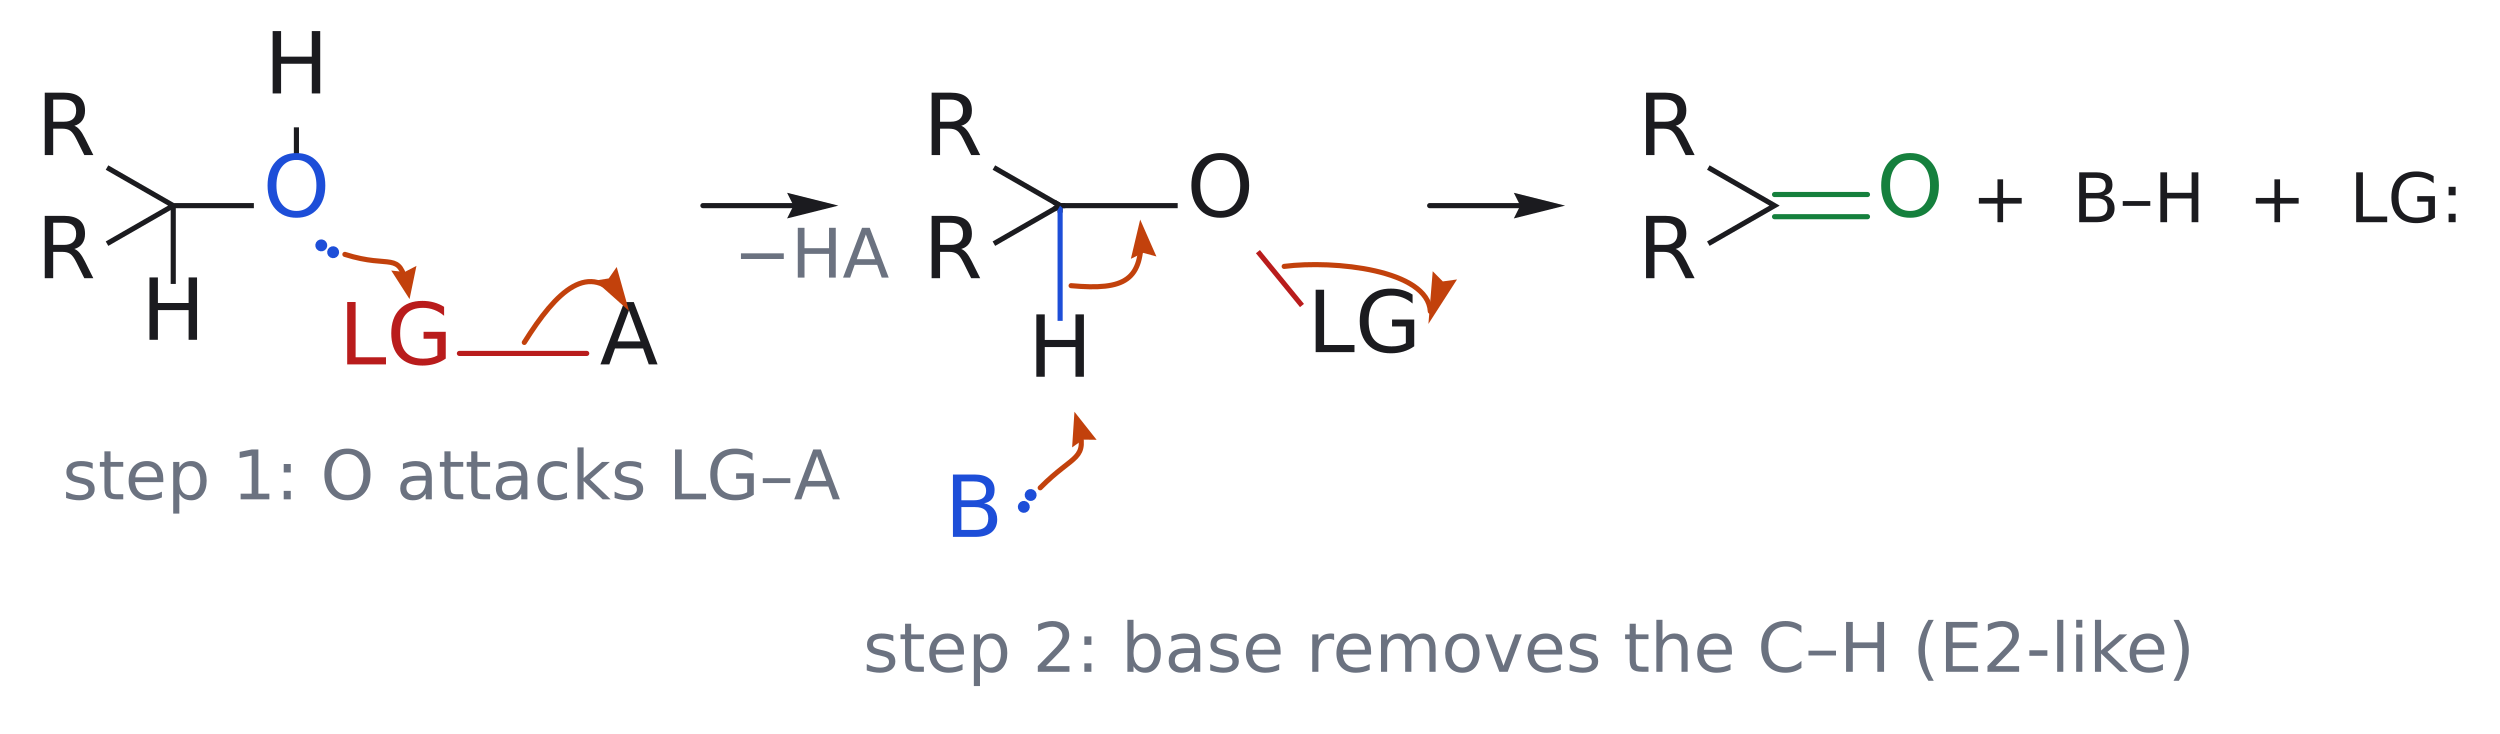
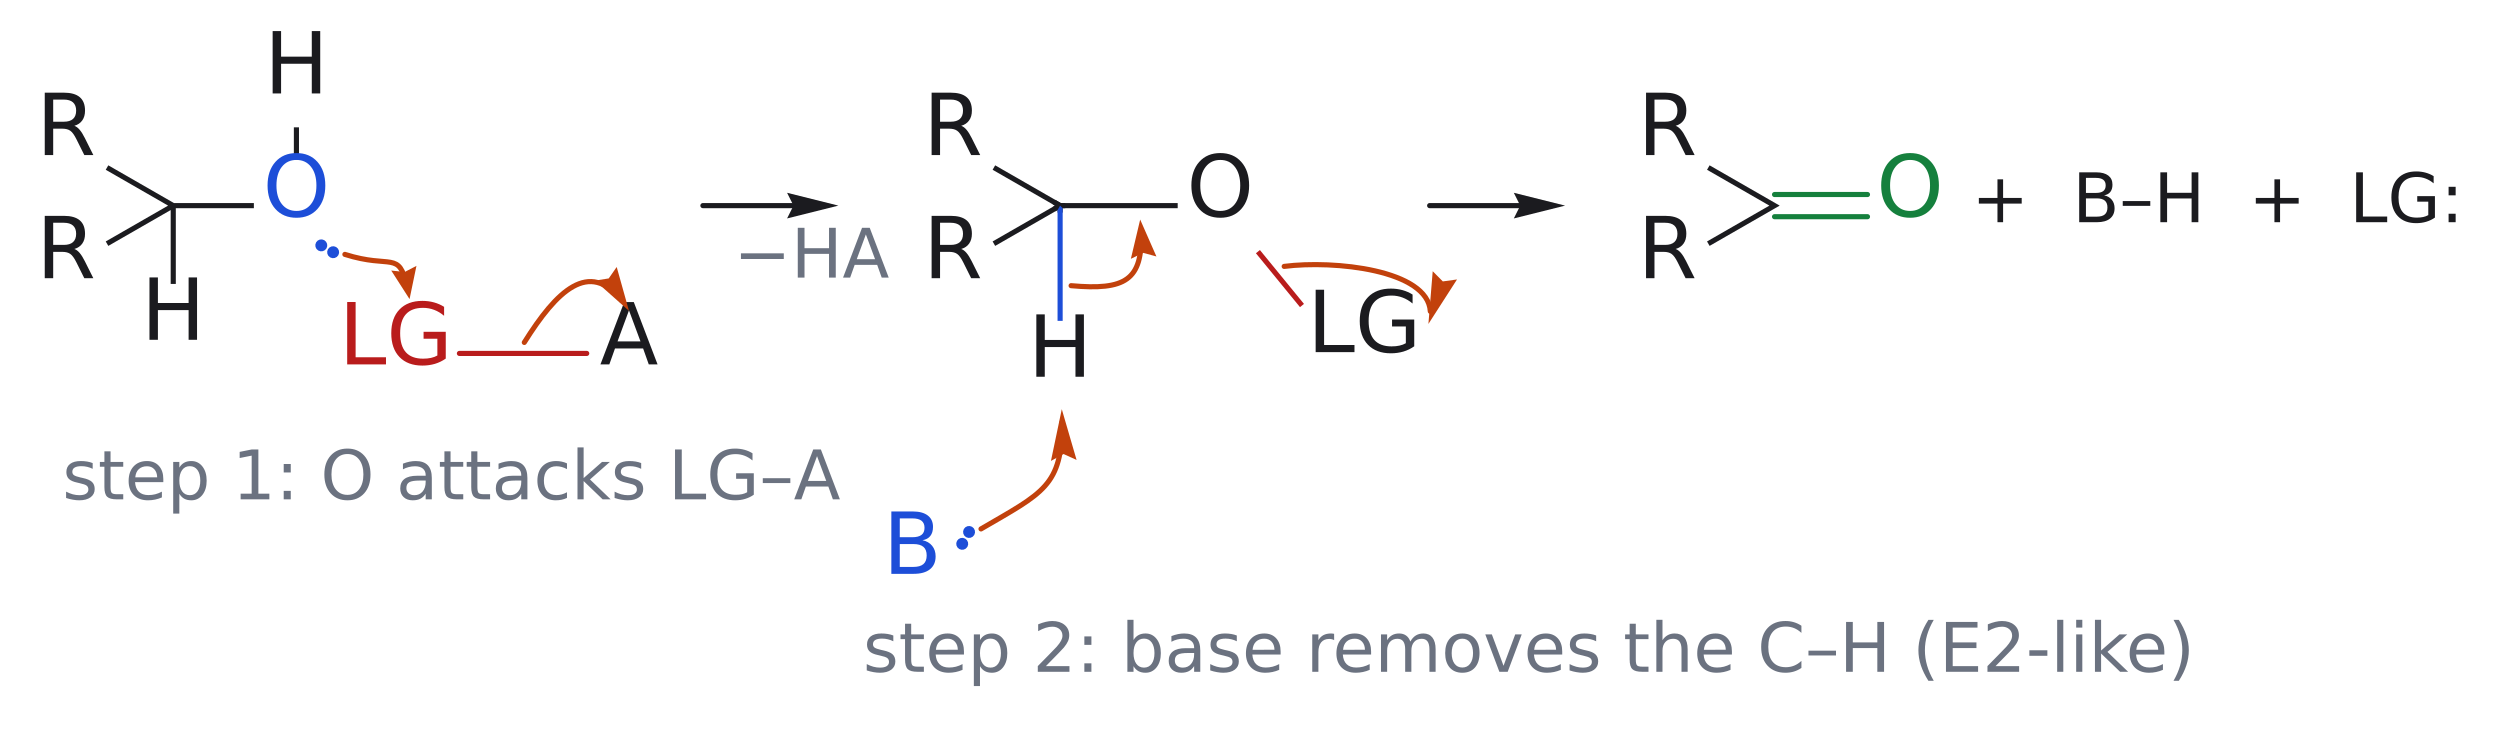
<svg xmlns="http://www.w3.org/2000/svg" viewBox="-58.34 -70.109 850.972 250.242" width="528" height="155">
  <style>.c-ink.fill{fill:#1b1b1f}.c-ink.stroke{stroke:#1b1b1f}.c-arrow.fill{fill:#c2410c}.c-arrow.stroke{stroke:#c2410c}.c-nu.fill{fill:#1d4ed8}.c-nu.stroke{stroke:#1d4ed8}.c-el.fill{fill:#b91c1c}.c-el.stroke{stroke:#b91c1c}.c-good.fill{fill:#15803d}.c-good.stroke{stroke:#15803d}.c-muted.fill{fill:#6b7280}.c-muted.stroke{stroke:#6b7280}@media (prefers-color-scheme: dark){.c-ink.fill{fill:#e6e6ea}.c-ink.stroke{stroke:#e6e6ea}.c-arrow.fill{fill:#ff9f5a}.c-arrow.stroke{stroke:#ff9f5a}.c-nu.fill{fill:#8ab4ff}.c-nu.stroke{stroke:#8ab4ff}.c-el.fill{fill:#ff8a8a}.c-el.stroke{stroke:#ff8a8a}.c-good.fill{fill:#6ee7a0}.c-good.stroke{stroke:#6ee7a0}.c-muted.fill{fill:#9ca3af}.c-muted.stroke{stroke:#9ca3af}}</style>
  <path class="c-el stroke" d="M97.575 50.4 L140.985 50.4 " fill="none" stroke-width="1.75" stroke-linecap="round" stroke-linejoin="round" />
  <path class="c-good stroke" d="M546 -3.78 L577.692 -3.78 " fill="none" stroke-width="1.75" stroke-linecap="round" stroke-linejoin="round" />
  <path class="c-good stroke" d="M546 3.78 L577.692 3.78 " fill="none" stroke-width="1.75" stroke-linecap="round" stroke-linejoin="round" />
  <path class="c-ink fill stroke" d="M303.275 0.875 L304.15 0.875 L304.15 -0.875 L302.634 -0.875 L302.4 0 Z M301.525 1.512 L301.525 2.387 L303.275 2.387 L303.275 0.875 L302.4 0 Z M302.634 -0.875 L300.757 -1.953 L299.885 -0.436 L300.644 0 L302.4 0 Z M300.644 0 L299.885 0.436 L300.757 1.953 L301.525 1.512 L302.4 0 Z " stroke-width="0" stroke-linecap="round" stroke-linejoin="round" />
  <path class="c-ink fill stroke" d="M0.875 0.875 L27.492 0.875 L27.492 -0.875 L0.234 -0.875 L0 0 Z M42.875 -15.697 L42.875 -26.702 L41.125 -26.702 L41.125 -15.697 Z M-0.875 1.512 L-0.875 26.702 L0.875 26.702 L0.875 0.875 L0 0 Z M0.234 -0.875 L-22.145 -13.736 L-23.017 -12.219 L-1.756 0 L0 0 Z M-1.756 0 L-23.017 12.219 L-22.145 13.736 L-0.875 1.512 L0 0 Z M303.275 0.875 L342.492 0.875 L342.492 -0.875 L302.634 -0.875 L302.4 0 Z M302.634 -0.875 L280.255 -13.736 L279.383 -12.219 L300.644 0 L302.4 0 Z M300.644 0 L279.383 12.219 L280.255 13.736 L301.525 1.512 L302.4 0 Z M547.756 -0 L523.855 -13.736 L522.983 -12.219 L544.244 -0 Z M544.244 0 L522.983 12.219 L523.855 13.736 L547.756 0 Z " stroke-width="0" stroke-linecap="round" stroke-linejoin="round" />
  <path class="c-nu fill stroke" d="M301.525 1.512 L301.525 39.302 L303.275 39.302 L303.275 0.875 L302.4 0 Z " stroke-width="0" stroke-linecap="round" stroke-linejoin="round" />
  <path class="c-el fill stroke" d="M369.166 16.251 L384.194 34.619 L385.548 33.511 L370.52 15.143 Z " stroke-width="0" stroke-linecap="round" stroke-linejoin="round" />
  <text class="c-nu fill" xml:space="preserve" x="30.521" y="-16.456" font-family="DejaVu Sans" font-size="29.167" font-weight="normal" font-style="normal" text-decoration="none" dominant-baseline="text-before-edge">O</text>
  <path class="c-nu fill stroke" d="M53.51 15.306 C53.833 14.748 54.546 14.557 55.104 14.879 C55.662 15.201 55.853 15.914 55.531 16.472 C55.209 17.03 54.495 17.222 53.937 16.899 C53.379 16.577 53.188 15.864 53.51 15.306 Z " stroke-width="1.75" stroke-linecap="round" stroke-linejoin="round" />
  <path class="c-nu fill stroke" d="M49.469 12.972 C49.791 12.414 50.505 12.223 51.063 12.545 C51.621 12.868 51.812 13.581 51.49 14.139 C51.167 14.697 50.454 14.888 49.896 14.566 C49.338 14.244 49.147 13.53 49.469 12.972 Z " stroke-width="1.75" stroke-linecap="round" stroke-linejoin="round" />
  <text class="c-ink fill" xml:space="preserve" x="31.034" y="-58.442" font-family="DejaVu Sans" font-size="29.167" font-weight="normal" font-style="normal" text-decoration="none" dominant-baseline="text-before-edge">H</text>
  <text class="c-ink fill" xml:space="preserve" x="-10.966" y="25.558" font-family="DejaVu Sans" font-size="29.167" font-weight="normal" font-style="normal" text-decoration="none" dominant-baseline="text-before-edge">H</text>
  <text class="c-ink fill" xml:space="preserve" x="-46.673" y="-37.442" font-family="DejaVu Sans" font-size="29.167" font-weight="normal" font-style="normal" text-decoration="none" dominant-baseline="text-before-edge">R</text>
  <text class="c-ink fill" xml:space="preserve" x="-46.673" y="4.558" font-family="DejaVu Sans" font-size="29.167" font-weight="normal" font-style="normal" text-decoration="none" dominant-baseline="text-before-edge">R</text>
  <text class="c-el fill" xml:space="preserve" x="56.45" y="33.944" font-family="DejaVu Sans" font-size="29.167" font-weight="normal" font-style="normal" text-decoration="none" dominant-baseline="text-before-edge">LG</text>
  <text class="c-ink fill" xml:space="preserve" x="145.424" y="33.958" font-family="DejaVu Sans" font-size="29.167" font-weight="normal" font-style="normal" text-decoration="none" dominant-baseline="text-before-edge">A</text>
  <text class="c-ink fill" xml:space="preserve" x="345.521" y="-16.456" font-family="DejaVu Sans" font-size="29.167" font-weight="normal" font-style="normal" text-decoration="none" dominant-baseline="text-before-edge">O</text>
  <text class="c-ink fill" xml:space="preserve" x="291.434" y="38.158" font-family="DejaVu Sans" font-size="29.167" font-weight="normal" font-style="normal" text-decoration="none" dominant-baseline="text-before-edge">H</text>
  <text class="c-ink fill" xml:space="preserve" x="255.727" y="-37.442" font-family="DejaVu Sans" font-size="29.167" font-weight="normal" font-style="normal" text-decoration="none" dominant-baseline="text-before-edge">R</text>
  <text class="c-ink fill" xml:space="preserve" x="255.727" y="4.558" font-family="DejaVu Sans" font-size="29.167" font-weight="normal" font-style="normal" text-decoration="none" dominant-baseline="text-before-edge">R</text>
  <text class="c-ink fill" xml:space="preserve" x="386.675" y="29.758" font-family="DejaVu Sans" font-size="29.167" font-weight="normal" font-style="normal" text-decoration="none" dominant-baseline="text-before-edge">LG</text>
-   <text class="c-nu fill" xml:space="preserve" x="262.995" y="92.758" font-family="DejaVu Sans" font-size="29.167" font-weight="normal" font-style="normal" text-decoration="none" dominant-baseline="text-before-edge">B</text>
-   <path class="c-nu fill stroke" d="M290.603 101.71 C291.161 102.033 291.352 102.746 291.03 103.304 C290.708 103.862 289.995 104.053 289.437 103.731 C288.879 103.409 288.687 102.695 289.01 102.137 C289.332 101.579 290.045 101.388 290.603 101.71 Z " stroke-width="1.75" stroke-linecap="round" stroke-linejoin="round" />
-   <path class="c-nu fill stroke" d="M292.937 97.669 C293.495 97.991 293.686 98.705 293.364 99.263 C293.041 99.821 292.328 100.012 291.77 99.69 C291.212 99.367 291.021 98.654 291.343 98.096 C291.665 97.538 292.379 97.347 292.937 97.669 Z " stroke-width="1.75" stroke-linecap="round" stroke-linejoin="round" />
+   <text class="c-nu fill" xml:space="preserve" x="241.995" y="105.358" font-family="DejaVu Sans" font-size="29.167" font-weight="normal" font-style="normal" text-decoration="none" dominant-baseline="text-before-edge">B</text>
+   <path class="c-nu fill stroke" d="M269.603 114.31 C270.161 114.633 270.352 115.346 270.03 115.904 C269.708 116.462 268.995 116.653 268.437 116.331 C267.879 116.009 267.687 115.295 268.01 114.737 C268.332 114.179 269.045 113.988 269.603 114.31 Z " stroke-width="1.75" stroke-linecap="round" stroke-linejoin="round" />
+   <path class="c-nu fill stroke" d="M271.937 110.269 C272.495 110.591 272.686 111.305 272.364 111.863 C272.041 112.421 271.328 112.612 270.77 112.29 C270.212 111.967 270.021 111.254 270.343 110.696 C270.665 110.138 271.379 109.947 271.937 110.269 Z " stroke-width="1.75" stroke-linecap="round" stroke-linejoin="round" />
  <text class="c-good fill" xml:space="preserve" x="580.721" y="-16.456" font-family="DejaVu Sans" font-size="29.167" font-weight="normal" font-style="normal" text-decoration="none" dominant-baseline="text-before-edge">O</text>
  <text class="c-ink fill" xml:space="preserve" x="499.327" y="-37.442" font-family="DejaVu Sans" font-size="29.167" font-weight="normal" font-style="normal" text-decoration="none" dominant-baseline="text-before-edge">R</text>
  <text class="c-ink fill" xml:space="preserve" x="499.327" y="4.558" font-family="DejaVu Sans" font-size="29.167" font-weight="normal" font-style="normal" text-decoration="none" dominant-baseline="text-before-edge">R</text>
  <path class="c-ink stroke" d="M180.6 0 L222.425 0 " fill="none" stroke-width="1.75" stroke-linecap="round" stroke-linejoin="round" />
  <path class="c-ink fill stroke" d="M226.8 0 L209.3 -4.375 L211.488 0 L209.3 4.375 Z " stroke-width="0" stroke-linecap="round" stroke-linejoin="round" />
  <path class="c-ink stroke" d="M428.4 0 L470.225 0 " fill="none" stroke-width="1.75" stroke-linecap="round" stroke-linejoin="round" />
  <path class="c-ink fill stroke" d="M474.6 0 L457.1 -4.375 L459.288 0 L457.1 4.375 Z " stroke-width="0" stroke-linecap="round" stroke-linejoin="round" />
  <path class="c-arrow stroke" d="M58.525 16.633 C74.574 21.723 76.888 15.11 79.71 27.592 " fill="none" stroke-width="1.75" stroke-linecap="round" stroke-linejoin="round" />
  <path class="c-arrow fill stroke" d="M80.575 31.881 L82.927 20.541 L78.869 22.655 L74.323 22.132 Z " stroke-width="0" stroke-linecap="round" stroke-linejoin="round" />
  <path class="c-arrow stroke" d="M119.7 46.65 C130.763 28.949 141.826 18.407 152.889 32.311 " fill="none" stroke-width="1.75" stroke-linecap="round" stroke-linejoin="round" />
  <path class="c-arrow fill stroke" d="M155.4 35.894 L151.206 20.928 L148.484 24.827 L143.786 25.565 Z " stroke-width="0" stroke-linecap="round" stroke-linejoin="round" />
-   <path class="c-arrow stroke" d="M295.612 96.217 C307.417 84.262 311.951 87.187 308.52 74.49 " fill="none" stroke-width="1.75" stroke-linecap="round" stroke-linejoin="round" />
-   <path class="c-arrow fill stroke" d="M307.285 70.292 L306.489 82.451 L310.243 79.793 L314.843 79.85 Z " stroke-width="0" stroke-linecap="round" stroke-linejoin="round" />
+   <path class="c-arrow stroke" d="M275.427 110.24 C296.573 97.894 303.196 95.651 303.072 73.775 " fill="none" stroke-width="1.75" stroke-linecap="round" stroke-linejoin="round" />
+   <path class="c-arrow fill stroke" d="M302.97 69.4 L299.272 87.055 L303.56 84.701 L308.016 86.718 Z " stroke-width="0" stroke-linecap="round" stroke-linejoin="round" />
  <path class="c-arrow stroke" d="M306.15 27.3 C324.623 28.979 330.605 25.406 329.99 9.115 " fill="none" stroke-width="1.75" stroke-linecap="round" stroke-linejoin="round" />
  <path class="c-arrow fill stroke" d="M329.7 4.75 L326.524 18.135 L330.733 16.115 L335.238 17.343 Z " stroke-width="0" stroke-linecap="round" stroke-linejoin="round" />
  <path class="c-arrow stroke" d="M378.802 20.725 C395.817 18.55 427.826 21.89 428.625 36.049 " fill="none" stroke-width="1.75" stroke-linecap="round" stroke-linejoin="round" />
  <path class="c-arrow fill stroke" d="M427.979 40.35 L437.735 25.177 L432.89 25.846 L429.447 22.371 Z " stroke-width="0" stroke-linecap="round" stroke-linejoin="round" />
  <text class="c-muted fill" xml:space="preserve" x="191.1" y="8.4" font-family="DejaVu Sans" font-size="23.333" font-weight="normal" font-style="normal" text-decoration="none" dominant-baseline="text-before-edge">−HA</text>
  <text class="c-ink fill" xml:space="preserve" x="613.2" y="-10.5" font-family="DejaVu Sans" font-size="23.333" font-weight="normal" font-style="normal" text-decoration="none" dominant-baseline="text-before-edge">+  B–H  +  LG:</text>
  <text class="c-muted fill" xml:space="preserve" x="-37.8" y="84" font-family="DejaVu Sans" font-size="23.333" font-weight="normal" font-style="normal" text-decoration="none" dominant-baseline="text-before-edge">step 1: O attacks LG–A</text>
  <text class="c-muted fill" xml:space="preserve" x="235.2" y="142.8" font-family="DejaVu Sans" font-size="23.333" font-weight="normal" font-style="normal" text-decoration="none" dominant-baseline="text-before-edge">step 2: base removes the C–H (E2-like)</text>
</svg>
